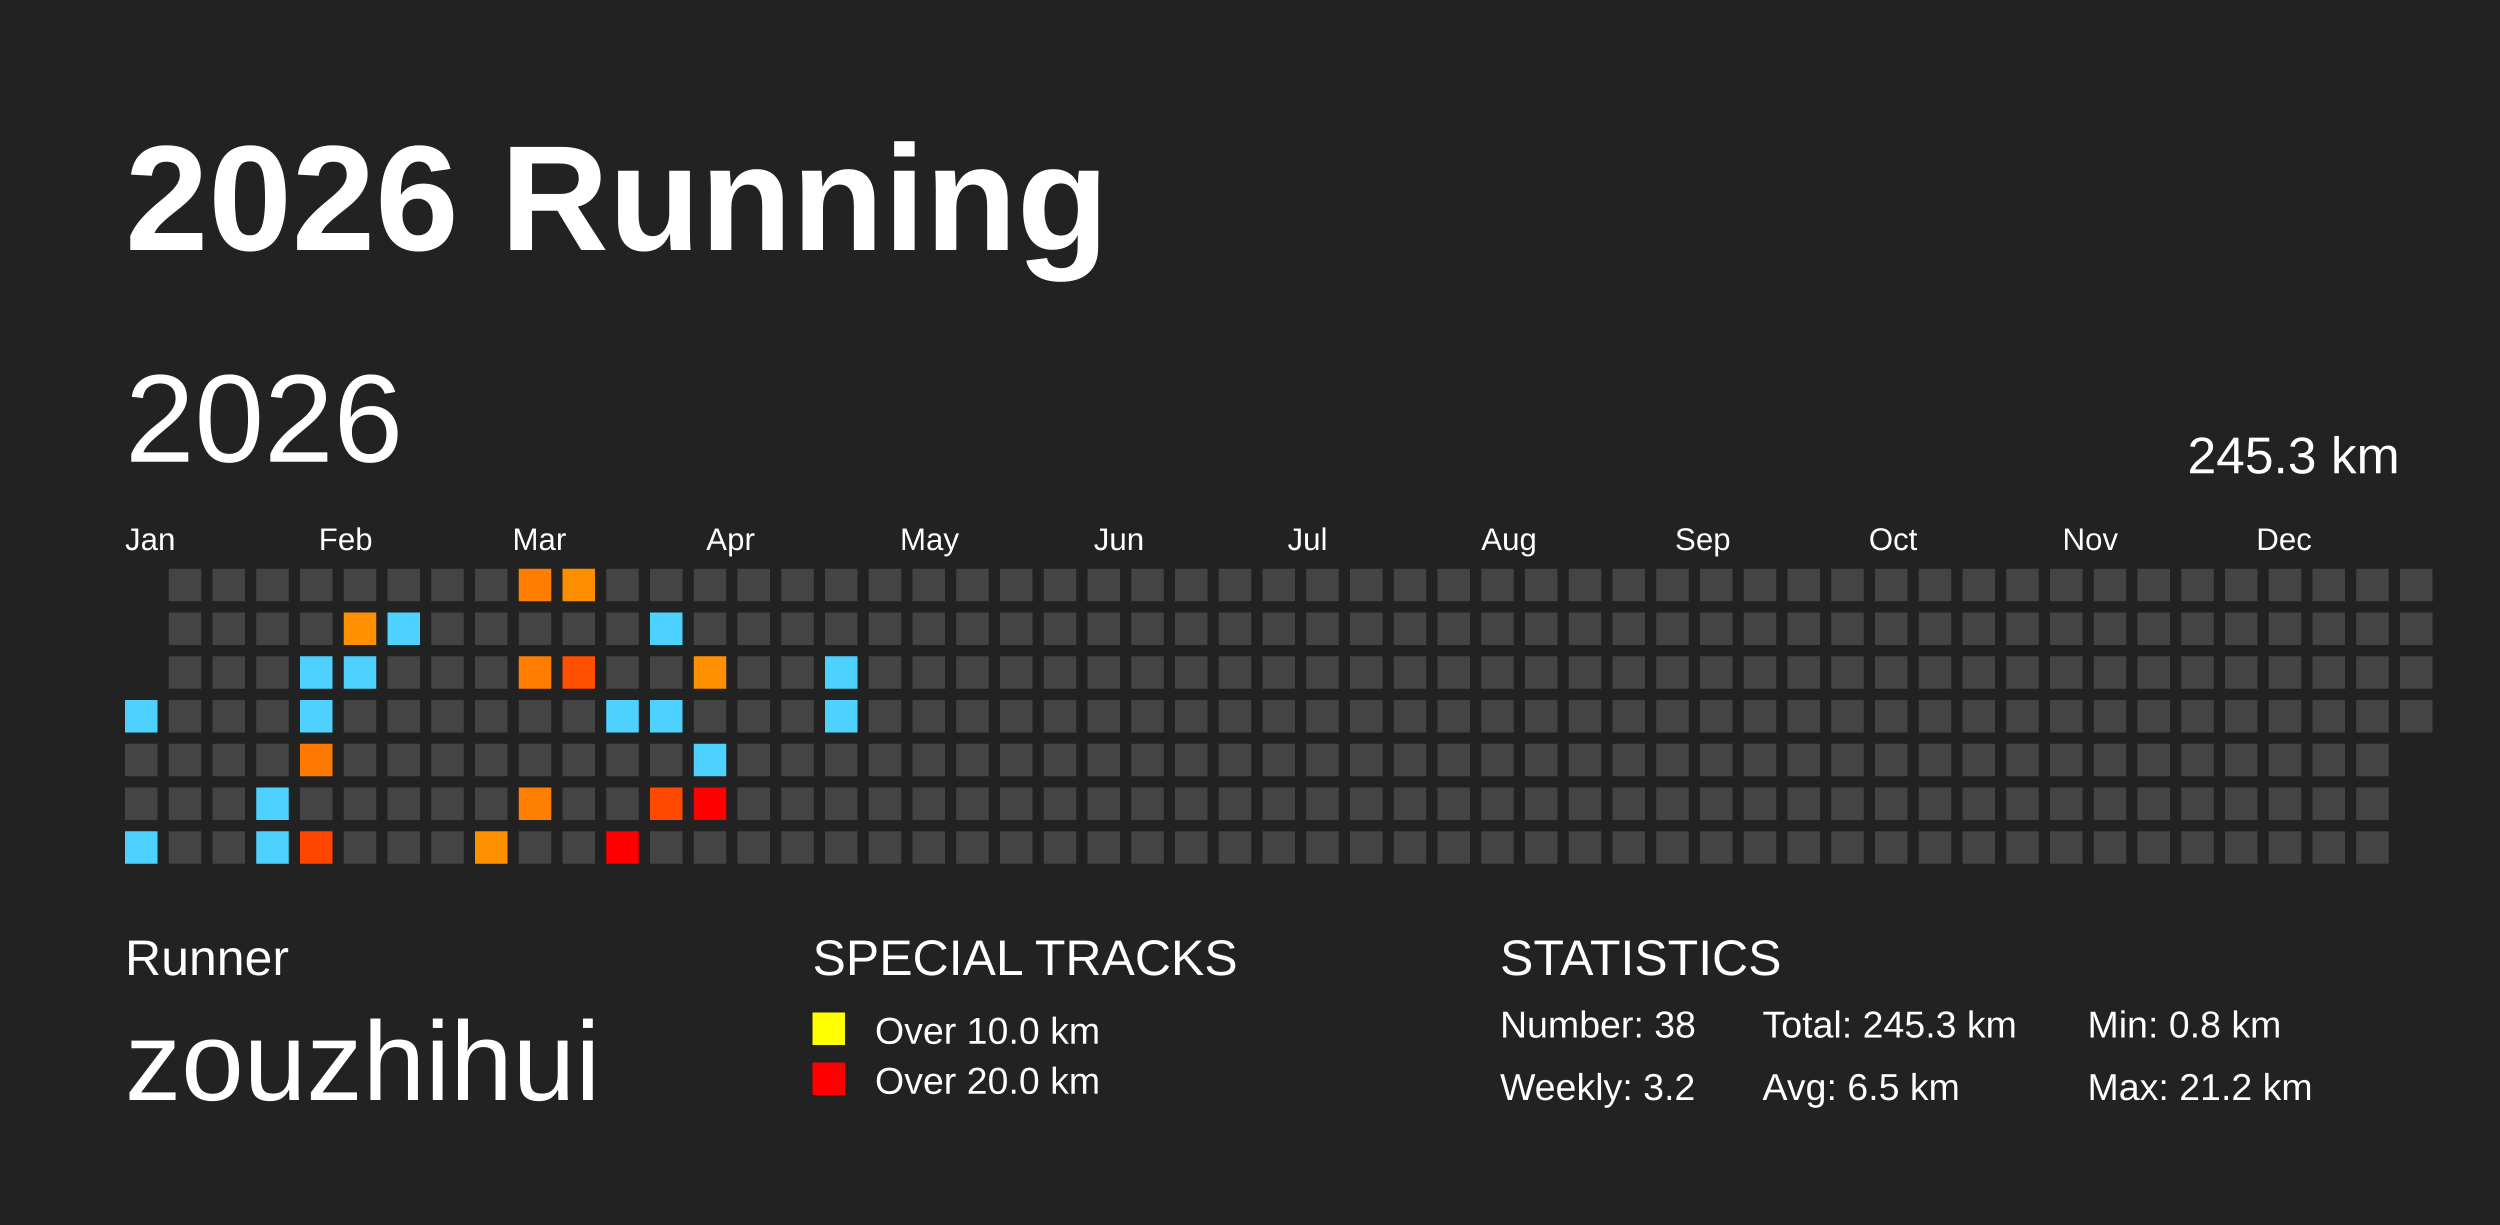
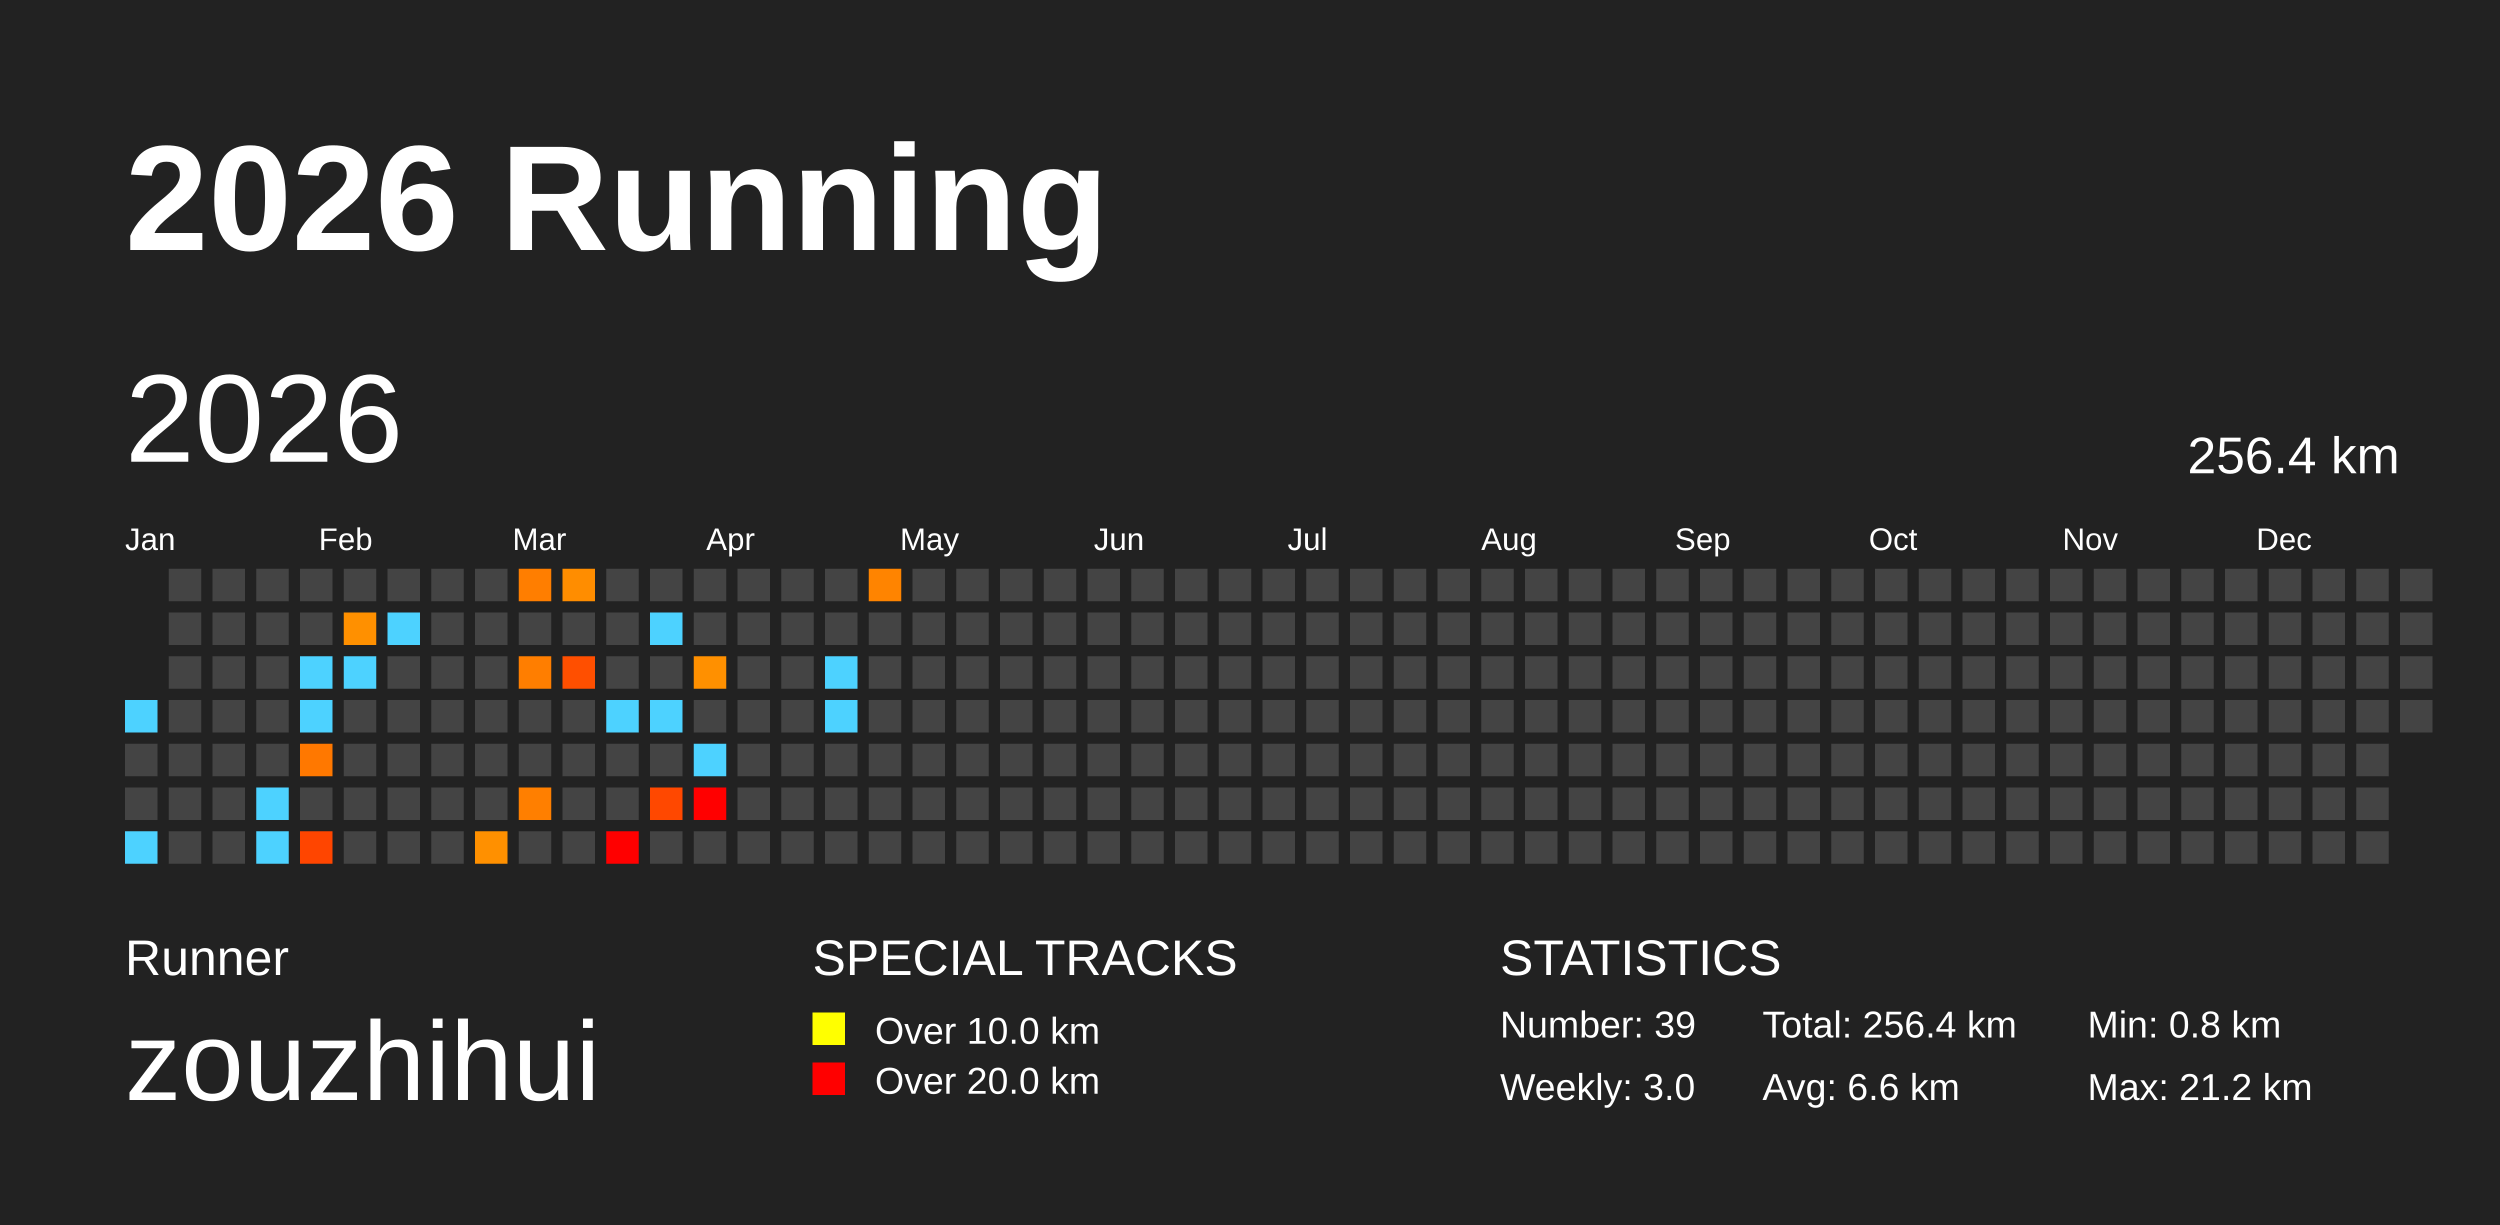
<svg xmlns="http://www.w3.org/2000/svg" baseProfile="full" height="98mm" version="1.1" viewBox="0,0,200,98" width="200mm">
  <defs />
  <rect fill="#222222" height="98" width="200" x="0" y="0" />
  <text fill="#FFFFFF" style="font-size:12px; font-family:Arial; font-weight:bold;" x="10" y="20">2026 Running</text>
  <text fill="#FFFFFF" style="font-size:4px; font-family:Arial" x="10" y="78">Runner</text>
  <text fill="#FFFFFF" style="font-size:9px; font-family:Arial" x="10" y="88">zouzhihui</text>
  <text fill="#FFFFFF" style="font-size:4px; font-family:Arial" x="65" y="78">SPECIAL TRACKS</text>
  <rect fill="yellow" height="2.6" width="2.6" x="65" y="81" />
  <text fill="#FFFFFF" style="font-size:3px; font-family:Arial" x="70" y="83.5">Over 10.0 km</text>
  <rect fill="red" height="2.6" width="2.6" x="65" y="85" />
  <text fill="#FFFFFF" style="font-size:3px; font-family:Arial" x="70" y="87.5">Over 20.0 km</text>
  <text fill="#FFFFFF" style="font-size:4px; font-family:Arial" x="120" y="78">STATISTICS</text>
-   <text fill="#FFFFFF" style="font-size:3px; font-family:Arial" x="120" y="83">Number: 38</text>
-   <text fill="#FFFFFF" style="font-size:3px; font-family:Arial" x="120" y="88">Weekly: 3.2</text>
-   <text fill="#FFFFFF" style="font-size:3px; font-family:Arial" x="141" y="83">Total: 245.3 km</text>
-   <text fill="#FFFFFF" style="font-size:3px; font-family:Arial" x="141" y="88">Avg: 6.5 km</text>
+   <text fill="#FFFFFF" style="font-size:3px; font-family:Arial" x="120" y="83">Number: 39</text>
+   <text fill="#FFFFFF" style="font-size:3px; font-family:Arial" x="120" y="88">Weekly: 3.0</text>
+   <text fill="#FFFFFF" style="font-size:3px; font-family:Arial" x="141" y="83">Total: 256.4 km</text>
+   <text fill="#FFFFFF" style="font-size:3px; font-family:Arial" x="141" y="88">Avg: 6.6 km</text>
  <text fill="#FFFFFF" style="font-size:3px; font-family:Arial" x="167" y="83">Min: 0.8 km</text>
  <text fill="#FFFFFF" style="font-size:3px; font-family:Arial" x="167" y="88">Max: 21.2 km</text>
  <text dominant-baseline="hanging" fill="#FFFFFF" style="font-size:10.0px; font-family:Arial;" x="10" y="30">2026</text>
-   <text dominant-baseline="hanging" fill="#FFFFFF" style="font-size:4.125px; font-family:Arial;" x="175" y="35">245.3 km</text>
+   <text dominant-baseline="hanging" fill="#FFFFFF" style="font-size:4.125px; font-family:Arial;" x="175" y="35">256.4 km</text>
  <text fill="#FFFFFF" style="font-size:2.5px; font-family:Arial" x="10.0" y="44">Jan</text>
  <text fill="#FFFFFF" style="font-size:2.5px; font-family:Arial" x="25.5" y="44">Feb</text>
  <text fill="#FFFFFF" style="font-size:2.5px; font-family:Arial" x="41.0" y="44">Mar</text>
  <text fill="#FFFFFF" style="font-size:2.5px; font-family:Arial" x="56.5" y="44">Apr</text>
  <text fill="#FFFFFF" style="font-size:2.5px; font-family:Arial" x="72.0" y="44">May</text>
  <text fill="#FFFFFF" style="font-size:2.5px; font-family:Arial" x="87.5" y="44">Jun</text>
  <text fill="#FFFFFF" style="font-size:2.5px; font-family:Arial" x="103.0" y="44">Jul</text>
  <text fill="#FFFFFF" style="font-size:2.5px; font-family:Arial" x="118.5" y="44">Aug</text>
  <text fill="#FFFFFF" style="font-size:2.5px; font-family:Arial" x="134.0" y="44">Sep</text>
  <text fill="#FFFFFF" style="font-size:2.5px; font-family:Arial" x="149.5" y="44">Oct</text>
  <text fill="#FFFFFF" style="font-size:2.5px; font-family:Arial" x="165.0" y="44">Nov</text>
  <text fill="#FFFFFF" style="font-size:2.5px; font-family:Arial" x="180.5" y="44">Dec</text>
  <rect fill="#4dd2ff" height="2.6" width="2.6" x="10.0" y="56.0" />
  <rect fill="#444444" height="2.6" width="2.6" x="10.0" y="59.5" />
  <rect fill="#444444" height="2.6" width="2.6" x="10.0" y="63.0" />
  <rect fill="#4dd2ff" height="2.6" width="2.6" x="10.0" y="66.5" />
  <rect fill="#444444" height="2.6" width="2.6" x="13.5" y="45.5" />
  <rect fill="#444444" height="2.6" width="2.6" x="13.5" y="49.0" />
  <rect fill="#444444" height="2.6" width="2.6" x="13.5" y="52.5" />
  <rect fill="#444444" height="2.6" width="2.6" x="13.5" y="56.0" />
  <rect fill="#444444" height="2.6" width="2.6" x="13.5" y="59.5" />
  <rect fill="#444444" height="2.6" width="2.6" x="13.5" y="63.0" />
  <rect fill="#444444" height="2.6" width="2.6" x="13.5" y="66.5" />
  <rect fill="#444444" height="2.6" width="2.6" x="17.0" y="45.5" />
  <rect fill="#444444" height="2.6" width="2.6" x="17.0" y="49.0" />
  <rect fill="#444444" height="2.6" width="2.6" x="17.0" y="52.5" />
  <rect fill="#444444" height="2.6" width="2.6" x="17.0" y="56.0" />
  <rect fill="#444444" height="2.6" width="2.6" x="17.0" y="59.5" />
  <rect fill="#444444" height="2.6" width="2.6" x="17.0" y="63.0" />
  <rect fill="#444444" height="2.6" width="2.6" x="17.0" y="66.5" />
  <rect fill="#444444" height="2.6" width="2.6" x="20.5" y="45.5" />
  <rect fill="#444444" height="2.6" width="2.6" x="20.5" y="49.0" />
  <rect fill="#444444" height="2.6" width="2.6" x="20.5" y="52.5" />
  <rect fill="#444444" height="2.6" width="2.6" x="20.5" y="56.0" />
  <rect fill="#444444" height="2.6" width="2.6" x="20.5" y="59.5" />
  <rect fill="#4dd2ff" height="2.6" width="2.6" x="20.5" y="63.0" />
  <rect fill="#4dd2ff" height="2.6" width="2.6" x="20.5" y="66.5" />
  <rect fill="#444444" height="2.6" width="2.6" x="24.0" y="45.5" />
  <rect fill="#444444" height="2.6" width="2.6" x="24.0" y="49.0" />
  <rect fill="#4dd2ff" height="2.6" width="2.6" x="24.0" y="52.5" />
  <rect fill="#4dd2ff" height="2.6" width="2.6" x="24.0" y="56.0" />
  <rect fill="#ff7800" height="2.6" width="2.6" x="24.0" y="59.5" />
  <rect fill="#444444" height="2.6" width="2.6" x="24.0" y="63.0" />
  <rect fill="#ff4500" height="2.6" width="2.6" x="24.0" y="66.5" />
  <rect fill="#444444" height="2.6" width="2.6" x="27.5" y="45.5" />
  <rect fill="#ff9000" height="2.6" width="2.6" x="27.5" y="49.0" />
  <rect fill="#4dd2ff" height="2.6" width="2.6" x="27.5" y="52.5" />
  <rect fill="#444444" height="2.6" width="2.6" x="27.5" y="56.0" />
  <rect fill="#444444" height="2.6" width="2.6" x="27.5" y="59.5" />
  <rect fill="#444444" height="2.6" width="2.6" x="27.5" y="63.0" />
  <rect fill="#444444" height="2.6" width="2.6" x="27.5" y="66.5" />
  <rect fill="#444444" height="2.6" width="2.6" x="31.0" y="45.5" />
  <rect fill="#4dd2ff" height="2.6" width="2.6" x="31.0" y="49.0" />
  <rect fill="#444444" height="2.6" width="2.6" x="31.0" y="52.5" />
  <rect fill="#444444" height="2.6" width="2.6" x="31.0" y="56.0" />
  <rect fill="#444444" height="2.6" width="2.6" x="31.0" y="59.5" />
  <rect fill="#444444" height="2.6" width="2.6" x="31.0" y="63.0" />
  <rect fill="#444444" height="2.6" width="2.6" x="31.0" y="66.5" />
  <rect fill="#444444" height="2.6" width="2.6" x="34.5" y="45.5" />
  <rect fill="#444444" height="2.6" width="2.6" x="34.5" y="49.0" />
  <rect fill="#444444" height="2.6" width="2.6" x="34.5" y="52.5" />
  <rect fill="#444444" height="2.6" width="2.6" x="34.5" y="56.0" />
  <rect fill="#444444" height="2.6" width="2.6" x="34.5" y="59.5" />
  <rect fill="#444444" height="2.6" width="2.6" x="34.5" y="63.0" />
  <rect fill="#444444" height="2.6" width="2.6" x="34.5" y="66.5" />
  <rect fill="#444444" height="2.6" width="2.6" x="38.0" y="45.5" />
  <rect fill="#444444" height="2.6" width="2.6" x="38.0" y="49.0" />
  <rect fill="#444444" height="2.6" width="2.6" x="38.0" y="52.5" />
  <rect fill="#444444" height="2.6" width="2.6" x="38.0" y="56.0" />
  <rect fill="#444444" height="2.6" width="2.6" x="38.0" y="59.5" />
  <rect fill="#444444" height="2.6" width="2.6" x="38.0" y="63.0" />
  <rect fill="#ff9000" height="2.6" width="2.6" x="38.0" y="66.5" />
  <rect fill="#ff7e00" height="2.6" width="2.6" x="41.5" y="45.5" />
  <rect fill="#444444" height="2.6" width="2.6" x="41.5" y="49.0" />
  <rect fill="#ff7e00" height="2.6" width="2.6" x="41.5" y="52.5" />
  <rect fill="#444444" height="2.6" width="2.6" x="41.5" y="56.0" />
  <rect fill="#444444" height="2.6" width="2.6" x="41.5" y="59.5" />
  <rect fill="#ff7f00" height="2.6" width="2.6" x="41.5" y="63.0" />
  <rect fill="#444444" height="2.6" width="2.6" x="41.5" y="66.5" />
  <rect fill="#ff8d00" height="2.6" width="2.6" x="45.0" y="45.5" />
  <rect fill="#444444" height="2.6" width="2.6" x="45.0" y="49.0" />
  <rect fill="#ff4f00" height="2.6" width="2.6" x="45.0" y="52.5" />
  <rect fill="#444444" height="2.6" width="2.6" x="45.0" y="56.0" />
  <rect fill="#444444" height="2.6" width="2.6" x="45.0" y="59.5" />
  <rect fill="#444444" height="2.6" width="2.6" x="45.0" y="63.0" />
  <rect fill="#444444" height="2.6" width="2.6" x="45.0" y="66.5" />
  <rect fill="#444444" height="2.6" width="2.6" x="48.5" y="45.5" />
  <rect fill="#444444" height="2.6" width="2.6" x="48.5" y="49.0" />
  <rect fill="#444444" height="2.6" width="2.6" x="48.5" y="52.5" />
  <rect fill="#4dd2ff" height="2.6" width="2.6" x="48.5" y="56.0" />
  <rect fill="#444444" height="2.6" width="2.6" x="48.5" y="59.5" />
  <rect fill="#444444" height="2.6" width="2.6" x="48.5" y="63.0" />
  <rect fill="red" height="2.6" width="2.6" x="48.5" y="66.5" />
  <rect fill="#444444" height="2.6" width="2.6" x="52.0" y="45.5" />
  <rect fill="#4dd2ff" height="2.6" width="2.6" x="52.0" y="49.0" />
  <rect fill="#444444" height="2.6" width="2.6" x="52.0" y="52.5" />
  <rect fill="#4dd2ff" height="2.6" width="2.6" x="52.0" y="56.0" />
  <rect fill="#444444" height="2.6" width="2.6" x="52.0" y="59.5" />
  <rect fill="#ff4800" height="2.6" width="2.6" x="52.0" y="63.0" />
  <rect fill="#444444" height="2.6" width="2.6" x="52.0" y="66.5" />
  <rect fill="#444444" height="2.6" width="2.6" x="55.5" y="45.5" />
  <rect fill="#444444" height="2.6" width="2.6" x="55.5" y="49.0" />
  <rect fill="#ff9000" height="2.6" width="2.6" x="55.5" y="52.5" />
  <rect fill="#444444" height="2.6" width="2.6" x="55.5" y="56.0" />
  <rect fill="#4dd2ff" height="2.6" width="2.6" x="55.5" y="59.5" />
  <rect fill="red" height="2.6" width="2.6" x="55.5" y="63.0" />
  <rect fill="#444444" height="2.6" width="2.6" x="55.5" y="66.5" />
  <rect fill="#444444" height="2.6" width="2.6" x="59.0" y="45.5" />
  <rect fill="#444444" height="2.6" width="2.6" x="59.0" y="49.0" />
  <rect fill="#444444" height="2.6" width="2.6" x="59.0" y="52.5" />
  <rect fill="#444444" height="2.6" width="2.6" x="59.0" y="56.0" />
  <rect fill="#444444" height="2.6" width="2.6" x="59.0" y="59.5" />
  <rect fill="#444444" height="2.6" width="2.6" x="59.0" y="63.0" />
  <rect fill="#444444" height="2.6" width="2.6" x="59.0" y="66.5" />
  <rect fill="#444444" height="2.6" width="2.6" x="62.5" y="45.5" />
  <rect fill="#444444" height="2.6" width="2.6" x="62.5" y="49.0" />
  <rect fill="#444444" height="2.6" width="2.6" x="62.5" y="52.5" />
  <rect fill="#444444" height="2.6" width="2.6" x="62.5" y="56.0" />
  <rect fill="#444444" height="2.6" width="2.6" x="62.5" y="59.5" />
  <rect fill="#444444" height="2.6" width="2.6" x="62.5" y="63.0" />
  <rect fill="#444444" height="2.6" width="2.6" x="62.5" y="66.5" />
  <rect fill="#444444" height="2.6" width="2.6" x="66.0" y="45.5" />
  <rect fill="#444444" height="2.6" width="2.6" x="66.0" y="49.0" />
  <rect fill="#4dd2ff" height="2.6" width="2.6" x="66.0" y="52.5" />
  <rect fill="#4dd2ff" height="2.6" width="2.6" x="66.0" y="56.0" />
  <rect fill="#444444" height="2.6" width="2.6" x="66.0" y="59.5" />
  <rect fill="#444444" height="2.6" width="2.6" x="66.0" y="63.0" />
  <rect fill="#444444" height="2.6" width="2.6" x="66.0" y="66.5" />
-   <rect fill="#444444" height="2.6" width="2.6" x="69.5" y="45.5" />
+   <rect fill="#ff8400" height="2.6" width="2.6" x="69.5" y="45.5" />
  <rect fill="#444444" height="2.6" width="2.6" x="69.5" y="49.0" />
  <rect fill="#444444" height="2.6" width="2.6" x="69.5" y="52.5" />
  <rect fill="#444444" height="2.6" width="2.6" x="69.5" y="56.0" />
  <rect fill="#444444" height="2.6" width="2.6" x="69.5" y="59.5" />
  <rect fill="#444444" height="2.6" width="2.6" x="69.5" y="63.0" />
  <rect fill="#444444" height="2.6" width="2.6" x="69.5" y="66.5" />
  <rect fill="#444444" height="2.6" width="2.6" x="73.0" y="45.5" />
  <rect fill="#444444" height="2.6" width="2.6" x="73.0" y="49.0" />
  <rect fill="#444444" height="2.6" width="2.6" x="73.0" y="52.5" />
  <rect fill="#444444" height="2.6" width="2.6" x="73.0" y="56.0" />
  <rect fill="#444444" height="2.6" width="2.6" x="73.0" y="59.5" />
  <rect fill="#444444" height="2.6" width="2.6" x="73.0" y="63.0" />
  <rect fill="#444444" height="2.6" width="2.6" x="73.0" y="66.5" />
  <rect fill="#444444" height="2.6" width="2.6" x="76.5" y="45.5" />
  <rect fill="#444444" height="2.6" width="2.6" x="76.5" y="49.0" />
  <rect fill="#444444" height="2.6" width="2.6" x="76.5" y="52.5" />
  <rect fill="#444444" height="2.6" width="2.6" x="76.5" y="56.0" />
  <rect fill="#444444" height="2.6" width="2.6" x="76.5" y="59.5" />
  <rect fill="#444444" height="2.6" width="2.6" x="76.5" y="63.0" />
  <rect fill="#444444" height="2.6" width="2.6" x="76.5" y="66.5" />
  <rect fill="#444444" height="2.6" width="2.6" x="80.0" y="45.5" />
  <rect fill="#444444" height="2.6" width="2.6" x="80.0" y="49.0" />
  <rect fill="#444444" height="2.6" width="2.6" x="80.0" y="52.5" />
  <rect fill="#444444" height="2.6" width="2.6" x="80.0" y="56.0" />
  <rect fill="#444444" height="2.6" width="2.6" x="80.0" y="59.5" />
  <rect fill="#444444" height="2.6" width="2.6" x="80.0" y="63.0" />
  <rect fill="#444444" height="2.6" width="2.6" x="80.0" y="66.5" />
  <rect fill="#444444" height="2.6" width="2.6" x="83.5" y="45.5" />
  <rect fill="#444444" height="2.6" width="2.6" x="83.5" y="49.0" />
  <rect fill="#444444" height="2.6" width="2.6" x="83.5" y="52.5" />
  <rect fill="#444444" height="2.6" width="2.6" x="83.5" y="56.0" />
  <rect fill="#444444" height="2.6" width="2.6" x="83.5" y="59.5" />
  <rect fill="#444444" height="2.6" width="2.6" x="83.5" y="63.0" />
  <rect fill="#444444" height="2.6" width="2.6" x="83.5" y="66.5" />
  <rect fill="#444444" height="2.6" width="2.6" x="87.0" y="45.5" />
  <rect fill="#444444" height="2.6" width="2.6" x="87.0" y="49.0" />
  <rect fill="#444444" height="2.6" width="2.6" x="87.0" y="52.5" />
  <rect fill="#444444" height="2.6" width="2.6" x="87.0" y="56.0" />
  <rect fill="#444444" height="2.6" width="2.6" x="87.0" y="59.5" />
  <rect fill="#444444" height="2.6" width="2.6" x="87.0" y="63.0" />
  <rect fill="#444444" height="2.6" width="2.6" x="87.0" y="66.5" />
  <rect fill="#444444" height="2.6" width="2.6" x="90.5" y="45.5" />
  <rect fill="#444444" height="2.6" width="2.6" x="90.5" y="49.0" />
  <rect fill="#444444" height="2.6" width="2.6" x="90.5" y="52.5" />
  <rect fill="#444444" height="2.6" width="2.6" x="90.5" y="56.0" />
  <rect fill="#444444" height="2.6" width="2.6" x="90.5" y="59.5" />
  <rect fill="#444444" height="2.6" width="2.6" x="90.5" y="63.0" />
  <rect fill="#444444" height="2.6" width="2.6" x="90.5" y="66.5" />
  <rect fill="#444444" height="2.6" width="2.6" x="94.0" y="45.5" />
  <rect fill="#444444" height="2.6" width="2.6" x="94.0" y="49.0" />
  <rect fill="#444444" height="2.6" width="2.6" x="94.0" y="52.5" />
  <rect fill="#444444" height="2.6" width="2.6" x="94.0" y="56.0" />
  <rect fill="#444444" height="2.6" width="2.6" x="94.0" y="59.5" />
  <rect fill="#444444" height="2.6" width="2.6" x="94.0" y="63.0" />
  <rect fill="#444444" height="2.6" width="2.6" x="94.0" y="66.5" />
  <rect fill="#444444" height="2.6" width="2.6" x="97.5" y="45.5" />
  <rect fill="#444444" height="2.6" width="2.6" x="97.5" y="49.0" />
  <rect fill="#444444" height="2.6" width="2.6" x="97.5" y="52.5" />
  <rect fill="#444444" height="2.6" width="2.6" x="97.5" y="56.0" />
  <rect fill="#444444" height="2.6" width="2.6" x="97.5" y="59.5" />
  <rect fill="#444444" height="2.6" width="2.6" x="97.5" y="63.0" />
  <rect fill="#444444" height="2.6" width="2.6" x="97.5" y="66.5" />
  <rect fill="#444444" height="2.6" width="2.6" x="101.0" y="45.5" />
  <rect fill="#444444" height="2.6" width="2.6" x="101.0" y="49.0" />
  <rect fill="#444444" height="2.6" width="2.6" x="101.0" y="52.5" />
  <rect fill="#444444" height="2.6" width="2.6" x="101.0" y="56.0" />
  <rect fill="#444444" height="2.6" width="2.6" x="101.0" y="59.5" />
  <rect fill="#444444" height="2.6" width="2.6" x="101.0" y="63.0" />
  <rect fill="#444444" height="2.6" width="2.6" x="101.0" y="66.5" />
  <rect fill="#444444" height="2.6" width="2.6" x="104.5" y="45.5" />
  <rect fill="#444444" height="2.6" width="2.6" x="104.5" y="49.0" />
  <rect fill="#444444" height="2.6" width="2.6" x="104.5" y="52.5" />
  <rect fill="#444444" height="2.6" width="2.6" x="104.5" y="56.0" />
  <rect fill="#444444" height="2.6" width="2.6" x="104.5" y="59.5" />
  <rect fill="#444444" height="2.6" width="2.6" x="104.5" y="63.0" />
  <rect fill="#444444" height="2.6" width="2.6" x="104.5" y="66.5" />
  <rect fill="#444444" height="2.6" width="2.6" x="108.0" y="45.5" />
  <rect fill="#444444" height="2.6" width="2.6" x="108.0" y="49.0" />
  <rect fill="#444444" height="2.6" width="2.6" x="108.0" y="52.5" />
  <rect fill="#444444" height="2.6" width="2.6" x="108.0" y="56.0" />
  <rect fill="#444444" height="2.6" width="2.6" x="108.0" y="59.5" />
  <rect fill="#444444" height="2.6" width="2.6" x="108.0" y="63.0" />
  <rect fill="#444444" height="2.6" width="2.6" x="108.0" y="66.5" />
  <rect fill="#444444" height="2.6" width="2.6" x="111.5" y="45.5" />
  <rect fill="#444444" height="2.6" width="2.6" x="111.5" y="49.0" />
  <rect fill="#444444" height="2.6" width="2.6" x="111.5" y="52.5" />
  <rect fill="#444444" height="2.6" width="2.6" x="111.5" y="56.0" />
  <rect fill="#444444" height="2.6" width="2.6" x="111.5" y="59.5" />
  <rect fill="#444444" height="2.6" width="2.6" x="111.5" y="63.0" />
  <rect fill="#444444" height="2.6" width="2.6" x="111.5" y="66.5" />
  <rect fill="#444444" height="2.6" width="2.6" x="115.0" y="45.5" />
  <rect fill="#444444" height="2.6" width="2.6" x="115.0" y="49.0" />
  <rect fill="#444444" height="2.6" width="2.6" x="115.0" y="52.5" />
  <rect fill="#444444" height="2.6" width="2.6" x="115.0" y="56.0" />
  <rect fill="#444444" height="2.6" width="2.6" x="115.0" y="59.5" />
  <rect fill="#444444" height="2.6" width="2.6" x="115.0" y="63.0" />
  <rect fill="#444444" height="2.6" width="2.6" x="115.0" y="66.5" />
  <rect fill="#444444" height="2.6" width="2.6" x="118.5" y="45.5" />
  <rect fill="#444444" height="2.6" width="2.6" x="118.5" y="49.0" />
  <rect fill="#444444" height="2.6" width="2.6" x="118.5" y="52.5" />
  <rect fill="#444444" height="2.6" width="2.6" x="118.5" y="56.0" />
  <rect fill="#444444" height="2.6" width="2.6" x="118.5" y="59.5" />
  <rect fill="#444444" height="2.6" width="2.6" x="118.5" y="63.0" />
  <rect fill="#444444" height="2.6" width="2.6" x="118.5" y="66.5" />
  <rect fill="#444444" height="2.6" width="2.6" x="122.0" y="45.5" />
  <rect fill="#444444" height="2.6" width="2.6" x="122.0" y="49.0" />
  <rect fill="#444444" height="2.6" width="2.6" x="122.0" y="52.5" />
  <rect fill="#444444" height="2.6" width="2.6" x="122.0" y="56.0" />
  <rect fill="#444444" height="2.6" width="2.6" x="122.0" y="59.5" />
  <rect fill="#444444" height="2.6" width="2.6" x="122.0" y="63.0" />
  <rect fill="#444444" height="2.6" width="2.6" x="122.0" y="66.5" />
  <rect fill="#444444" height="2.6" width="2.6" x="125.5" y="45.5" />
  <rect fill="#444444" height="2.6" width="2.6" x="125.5" y="49.0" />
  <rect fill="#444444" height="2.6" width="2.6" x="125.5" y="52.5" />
  <rect fill="#444444" height="2.6" width="2.6" x="125.5" y="56.0" />
  <rect fill="#444444" height="2.6" width="2.6" x="125.5" y="59.5" />
  <rect fill="#444444" height="2.6" width="2.6" x="125.5" y="63.0" />
  <rect fill="#444444" height="2.6" width="2.6" x="125.5" y="66.5" />
  <rect fill="#444444" height="2.6" width="2.6" x="129.0" y="45.5" />
  <rect fill="#444444" height="2.6" width="2.6" x="129.0" y="49.0" />
  <rect fill="#444444" height="2.6" width="2.6" x="129.0" y="52.5" />
  <rect fill="#444444" height="2.6" width="2.6" x="129.0" y="56.0" />
  <rect fill="#444444" height="2.6" width="2.6" x="129.0" y="59.5" />
  <rect fill="#444444" height="2.6" width="2.6" x="129.0" y="63.0" />
  <rect fill="#444444" height="2.6" width="2.6" x="129.0" y="66.5" />
  <rect fill="#444444" height="2.6" width="2.6" x="132.5" y="45.5" />
  <rect fill="#444444" height="2.6" width="2.6" x="132.5" y="49.0" />
  <rect fill="#444444" height="2.6" width="2.6" x="132.5" y="52.5" />
  <rect fill="#444444" height="2.6" width="2.6" x="132.5" y="56.0" />
  <rect fill="#444444" height="2.6" width="2.6" x="132.5" y="59.5" />
  <rect fill="#444444" height="2.6" width="2.6" x="132.5" y="63.0" />
  <rect fill="#444444" height="2.6" width="2.6" x="132.5" y="66.5" />
  <rect fill="#444444" height="2.6" width="2.6" x="136.0" y="45.5" />
  <rect fill="#444444" height="2.6" width="2.6" x="136.0" y="49.0" />
  <rect fill="#444444" height="2.6" width="2.6" x="136.0" y="52.5" />
  <rect fill="#444444" height="2.6" width="2.6" x="136.0" y="56.0" />
  <rect fill="#444444" height="2.6" width="2.6" x="136.0" y="59.5" />
  <rect fill="#444444" height="2.6" width="2.6" x="136.0" y="63.0" />
  <rect fill="#444444" height="2.6" width="2.6" x="136.0" y="66.5" />
  <rect fill="#444444" height="2.6" width="2.6" x="139.5" y="45.5" />
  <rect fill="#444444" height="2.6" width="2.6" x="139.5" y="49.0" />
  <rect fill="#444444" height="2.6" width="2.6" x="139.5" y="52.5" />
  <rect fill="#444444" height="2.6" width="2.6" x="139.5" y="56.0" />
  <rect fill="#444444" height="2.6" width="2.6" x="139.5" y="59.5" />
  <rect fill="#444444" height="2.6" width="2.6" x="139.5" y="63.0" />
  <rect fill="#444444" height="2.6" width="2.6" x="139.5" y="66.5" />
  <rect fill="#444444" height="2.6" width="2.6" x="143.0" y="45.5" />
  <rect fill="#444444" height="2.6" width="2.6" x="143.0" y="49.0" />
  <rect fill="#444444" height="2.6" width="2.6" x="143.0" y="52.5" />
  <rect fill="#444444" height="2.6" width="2.6" x="143.0" y="56.0" />
  <rect fill="#444444" height="2.6" width="2.6" x="143.0" y="59.5" />
  <rect fill="#444444" height="2.6" width="2.6" x="143.0" y="63.0" />
  <rect fill="#444444" height="2.6" width="2.6" x="143.0" y="66.5" />
  <rect fill="#444444" height="2.6" width="2.6" x="146.5" y="45.5" />
  <rect fill="#444444" height="2.6" width="2.6" x="146.5" y="49.0" />
  <rect fill="#444444" height="2.6" width="2.6" x="146.5" y="52.5" />
  <rect fill="#444444" height="2.6" width="2.6" x="146.5" y="56.0" />
  <rect fill="#444444" height="2.6" width="2.6" x="146.5" y="59.5" />
  <rect fill="#444444" height="2.6" width="2.6" x="146.5" y="63.0" />
  <rect fill="#444444" height="2.6" width="2.6" x="146.5" y="66.5" />
  <rect fill="#444444" height="2.6" width="2.6" x="150.0" y="45.5" />
  <rect fill="#444444" height="2.6" width="2.6" x="150.0" y="49.0" />
  <rect fill="#444444" height="2.6" width="2.6" x="150.0" y="52.5" />
  <rect fill="#444444" height="2.6" width="2.6" x="150.0" y="56.0" />
  <rect fill="#444444" height="2.6" width="2.6" x="150.0" y="59.5" />
  <rect fill="#444444" height="2.6" width="2.6" x="150.0" y="63.0" />
  <rect fill="#444444" height="2.6" width="2.6" x="150.0" y="66.5" />
  <rect fill="#444444" height="2.6" width="2.6" x="153.5" y="45.5" />
  <rect fill="#444444" height="2.6" width="2.6" x="153.5" y="49.0" />
  <rect fill="#444444" height="2.6" width="2.6" x="153.5" y="52.5" />
  <rect fill="#444444" height="2.6" width="2.6" x="153.5" y="56.0" />
  <rect fill="#444444" height="2.6" width="2.6" x="153.5" y="59.5" />
  <rect fill="#444444" height="2.6" width="2.6" x="153.5" y="63.0" />
  <rect fill="#444444" height="2.6" width="2.6" x="153.5" y="66.5" />
  <rect fill="#444444" height="2.6" width="2.6" x="157.0" y="45.5" />
  <rect fill="#444444" height="2.6" width="2.6" x="157.0" y="49.0" />
  <rect fill="#444444" height="2.6" width="2.6" x="157.0" y="52.5" />
  <rect fill="#444444" height="2.6" width="2.6" x="157.0" y="56.0" />
  <rect fill="#444444" height="2.6" width="2.6" x="157.0" y="59.5" />
  <rect fill="#444444" height="2.6" width="2.6" x="157.0" y="63.0" />
  <rect fill="#444444" height="2.6" width="2.6" x="157.0" y="66.5" />
  <rect fill="#444444" height="2.6" width="2.6" x="160.5" y="45.5" />
  <rect fill="#444444" height="2.6" width="2.6" x="160.5" y="49.0" />
  <rect fill="#444444" height="2.6" width="2.6" x="160.5" y="52.5" />
  <rect fill="#444444" height="2.6" width="2.6" x="160.5" y="56.0" />
  <rect fill="#444444" height="2.6" width="2.6" x="160.5" y="59.5" />
  <rect fill="#444444" height="2.6" width="2.6" x="160.5" y="63.0" />
  <rect fill="#444444" height="2.6" width="2.6" x="160.5" y="66.5" />
  <rect fill="#444444" height="2.6" width="2.6" x="164.0" y="45.5" />
  <rect fill="#444444" height="2.6" width="2.6" x="164.0" y="49.0" />
  <rect fill="#444444" height="2.6" width="2.6" x="164.0" y="52.5" />
  <rect fill="#444444" height="2.6" width="2.6" x="164.0" y="56.0" />
  <rect fill="#444444" height="2.6" width="2.6" x="164.0" y="59.5" />
  <rect fill="#444444" height="2.6" width="2.6" x="164.0" y="63.0" />
  <rect fill="#444444" height="2.6" width="2.6" x="164.0" y="66.5" />
  <rect fill="#444444" height="2.6" width="2.6" x="167.5" y="45.5" />
  <rect fill="#444444" height="2.6" width="2.6" x="167.5" y="49.0" />
  <rect fill="#444444" height="2.6" width="2.6" x="167.5" y="52.5" />
  <rect fill="#444444" height="2.6" width="2.6" x="167.5" y="56.0" />
  <rect fill="#444444" height="2.6" width="2.6" x="167.5" y="59.5" />
  <rect fill="#444444" height="2.6" width="2.6" x="167.5" y="63.0" />
  <rect fill="#444444" height="2.6" width="2.6" x="167.5" y="66.5" />
  <rect fill="#444444" height="2.6" width="2.6" x="171.0" y="45.5" />
  <rect fill="#444444" height="2.6" width="2.6" x="171.0" y="49.0" />
  <rect fill="#444444" height="2.6" width="2.6" x="171.0" y="52.5" />
  <rect fill="#444444" height="2.6" width="2.6" x="171.0" y="56.0" />
  <rect fill="#444444" height="2.6" width="2.6" x="171.0" y="59.5" />
  <rect fill="#444444" height="2.6" width="2.6" x="171.0" y="63.0" />
  <rect fill="#444444" height="2.6" width="2.6" x="171.0" y="66.5" />
  <rect fill="#444444" height="2.6" width="2.6" x="174.5" y="45.5" />
  <rect fill="#444444" height="2.6" width="2.6" x="174.5" y="49.0" />
  <rect fill="#444444" height="2.6" width="2.6" x="174.5" y="52.5" />
  <rect fill="#444444" height="2.6" width="2.6" x="174.5" y="56.0" />
  <rect fill="#444444" height="2.6" width="2.6" x="174.5" y="59.5" />
  <rect fill="#444444" height="2.6" width="2.6" x="174.5" y="63.0" />
  <rect fill="#444444" height="2.6" width="2.6" x="174.5" y="66.5" />
  <rect fill="#444444" height="2.6" width="2.6" x="178.0" y="45.5" />
  <rect fill="#444444" height="2.6" width="2.6" x="178.0" y="49.0" />
  <rect fill="#444444" height="2.6" width="2.6" x="178.0" y="52.5" />
  <rect fill="#444444" height="2.6" width="2.6" x="178.0" y="56.0" />
  <rect fill="#444444" height="2.6" width="2.6" x="178.0" y="59.5" />
  <rect fill="#444444" height="2.6" width="2.6" x="178.0" y="63.0" />
  <rect fill="#444444" height="2.6" width="2.6" x="178.0" y="66.5" />
  <rect fill="#444444" height="2.6" width="2.6" x="181.5" y="45.5" />
  <rect fill="#444444" height="2.6" width="2.6" x="181.5" y="49.0" />
  <rect fill="#444444" height="2.6" width="2.6" x="181.5" y="52.5" />
  <rect fill="#444444" height="2.6" width="2.6" x="181.5" y="56.0" />
  <rect fill="#444444" height="2.6" width="2.6" x="181.5" y="59.5" />
  <rect fill="#444444" height="2.6" width="2.6" x="181.5" y="63.0" />
  <rect fill="#444444" height="2.6" width="2.6" x="181.5" y="66.5" />
  <rect fill="#444444" height="2.6" width="2.6" x="185.0" y="45.5" />
  <rect fill="#444444" height="2.6" width="2.6" x="185.0" y="49.0" />
  <rect fill="#444444" height="2.6" width="2.6" x="185.0" y="52.5" />
  <rect fill="#444444" height="2.6" width="2.6" x="185.0" y="56.0" />
  <rect fill="#444444" height="2.6" width="2.6" x="185.0" y="59.5" />
  <rect fill="#444444" height="2.6" width="2.6" x="185.0" y="63.0" />
  <rect fill="#444444" height="2.6" width="2.6" x="185.0" y="66.5" />
  <rect fill="#444444" height="2.6" width="2.6" x="188.5" y="45.5" />
  <rect fill="#444444" height="2.6" width="2.6" x="188.5" y="49.0" />
  <rect fill="#444444" height="2.6" width="2.6" x="188.5" y="52.5" />
  <rect fill="#444444" height="2.6" width="2.6" x="188.5" y="56.0" />
  <rect fill="#444444" height="2.6" width="2.6" x="188.5" y="59.5" />
  <rect fill="#444444" height="2.6" width="2.6" x="188.5" y="63.0" />
  <rect fill="#444444" height="2.6" width="2.6" x="188.5" y="66.5" />
  <rect fill="#444444" height="2.6" width="2.6" x="192.0" y="45.5" />
  <rect fill="#444444" height="2.6" width="2.6" x="192.0" y="49.0" />
  <rect fill="#444444" height="2.6" width="2.6" x="192.0" y="52.5" />
  <rect fill="#444444" height="2.6" width="2.6" x="192.0" y="56.0" />
</svg>
